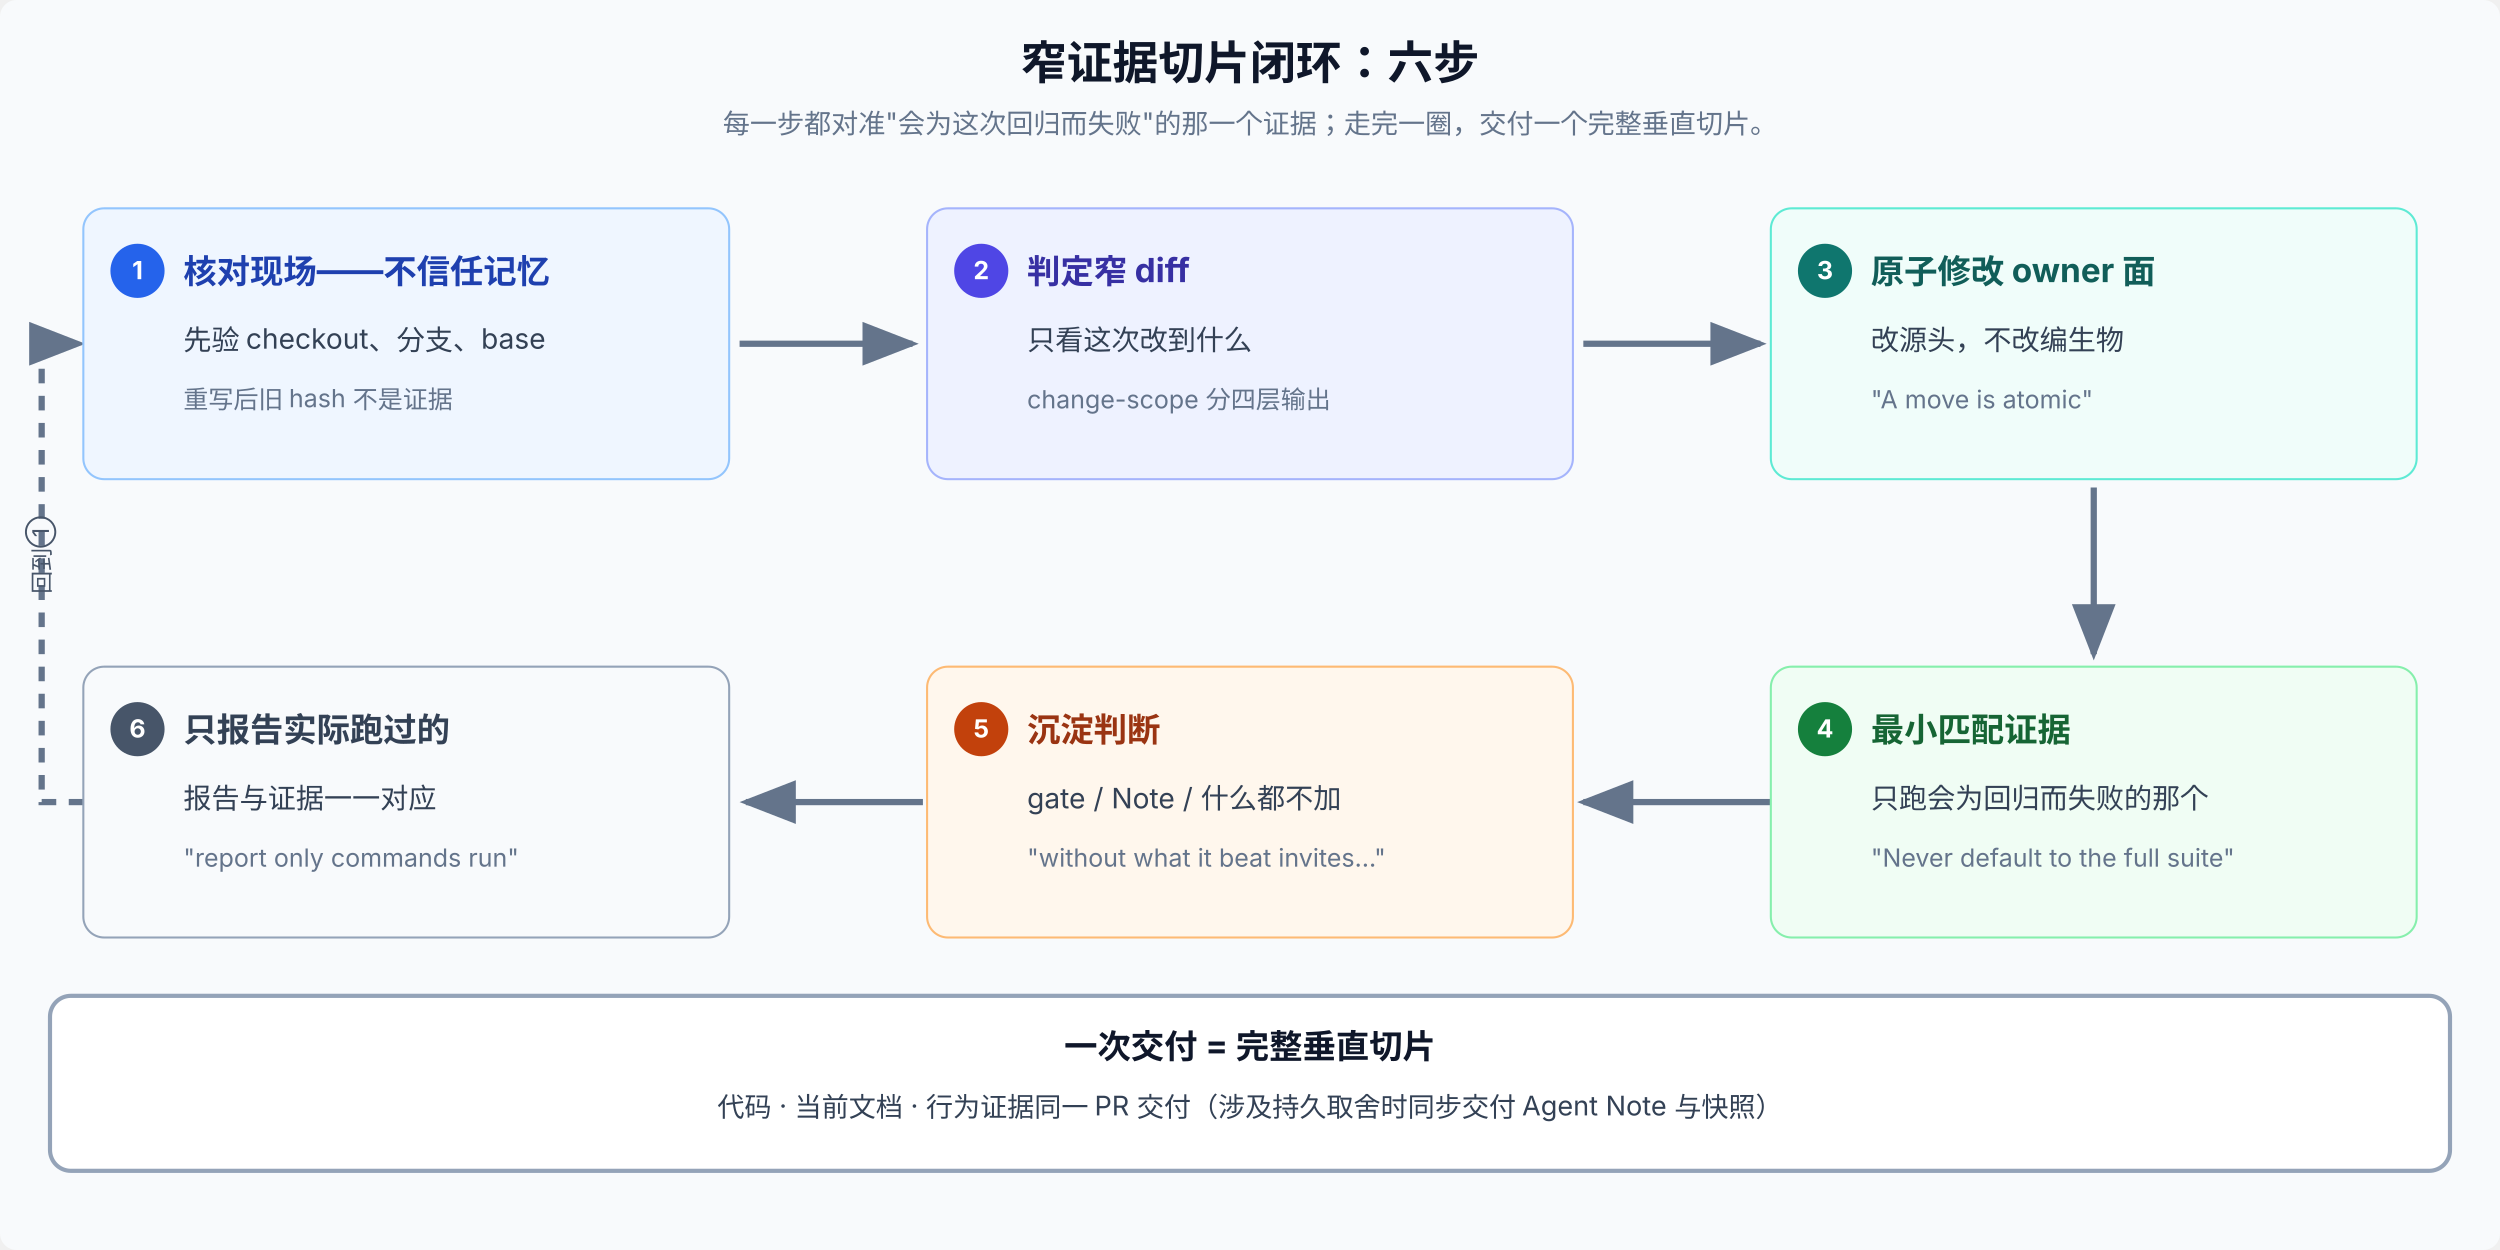
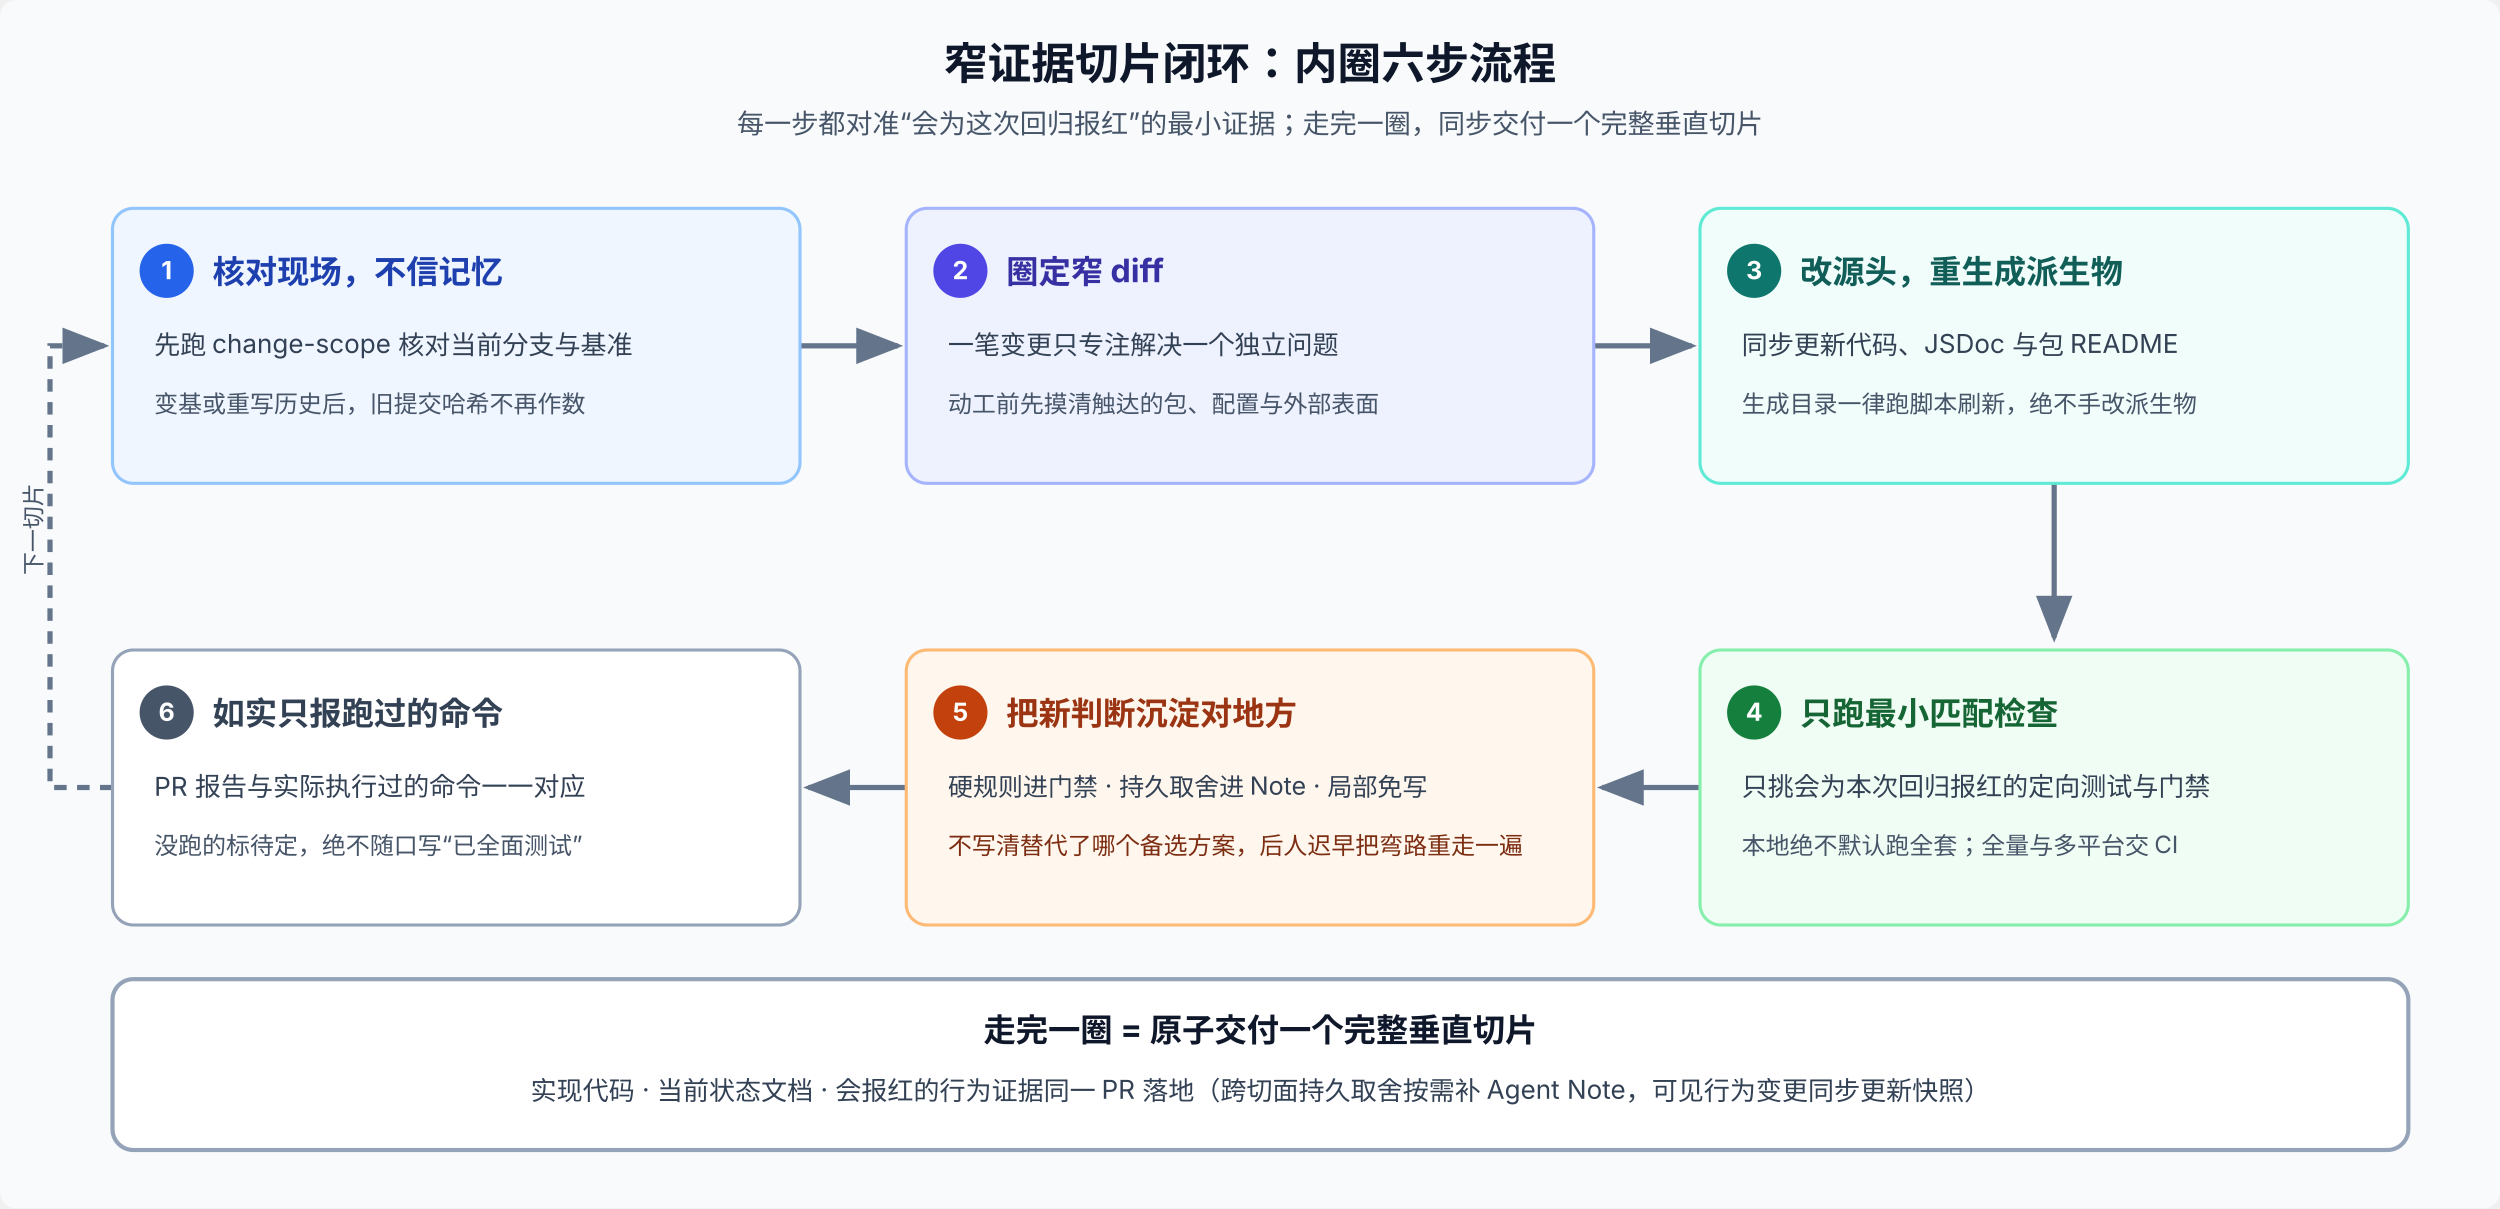
- <svg xmlns="http://www.w3.org/2000/svg" viewBox="0 0 1200 600" font-family="system-ui, -apple-system, 'PingFang SC', 'Noto Sans SC', sans-serif" font-size="12" letter-spacing="0">
+ <svg xmlns="http://www.w3.org/2000/svg" viewBox="0 0 1200 580" font-family="system-ui, -apple-system, 'PingFang SC', 'Noto Sans SC', sans-serif" font-size="12" role="img" aria-labelledby="title desc">
  <defs>
    <marker id="arrow" markerWidth="9" markerHeight="7" refX="8" refY="3.5" orient="auto">
      <path d="M0,0 L9,3.5 L0,7 Z" fill="#64748b" />
    </marker>
  </defs>
-   <rect width="1200" height="600" rx="8" fill="#f8fafc" />
-   <text x="600" y="38" text-anchor="middle" font-size="22" font-weight="700" fill="#0f172a">窄证据切片闭环：六步</text>
-   <text x="600" y="64" text-anchor="middle" font-size="13" fill="#64748b">每一步都对准"会为这次回归而失败"的那一个证据；走完一圈，交付一个完整垂直切片。</text>
-   <line x1="355" y1="165" x2="438" y2="165" stroke="#64748b" stroke-width="3" marker-end="url(#arrow)" />
-   <line x1="760" y1="165" x2="845" y2="165" stroke="#64748b" stroke-width="3" marker-end="url(#arrow)" />
-   <line x1="1005" y1="234" x2="1005" y2="314" stroke="#64748b" stroke-width="3" marker-end="url(#arrow)" />
-   <line x1="1003" y1="385" x2="760" y2="385" stroke="#64748b" stroke-width="3" marker-end="url(#arrow)" />
-   <line x1="443" y1="385" x2="358" y2="385" stroke="#64748b" stroke-width="3" marker-end="url(#arrow)" />
-   <path d="M40,385 L20,385 L20,165 L38,165" fill="none" stroke="#64748b" stroke-width="3" stroke-dasharray="7 6" marker-end="url(#arrow)" />
-   <text x="24" y="285" font-size="11" fill="#475569" transform="rotate(-90 24 285)">回到①</text>
-   <rect x="40" y="100" width="310" height="130" rx="10" fill="#eff6ff" stroke="#93c5fd" />
-   <circle cx="66" cy="130" r="13" fill="#2563eb" />
-   <text x="66" y="134" text-anchor="middle" font-size="12" font-weight="700" fill="#fff">1</text>
-   <text x="88" y="136" font-size="16" font-weight="700" fill="#1e40af">核对现场——不信任记忆</text>
-   <text x="88" y="168" font-size="13.5" fill="#334155">先验 checkout、分支、base</text>
-   <text x="88" y="196" font-size="12" fill="#64748b">重写后旧 hash 不是证据</text>
-   <rect x="445" y="100" width="310" height="130" rx="10" fill="#eef2ff" stroke="#a5b4fc" />
-   <circle cx="471" cy="130" r="13" fill="#4f46e5" />
-   <text x="471" y="134" text-anchor="middle" font-size="12" font-weight="700" fill="#fff">2</text>
-   <text x="493" y="136" font-size="16" font-weight="700" fill="#3730a3">判定窄 diff</text>
-   <text x="493" y="168" font-size="13.5" fill="#334155">只看这次改到什么</text>
-   <text x="493" y="196" font-size="12" fill="#64748b">change-scope 分四层输出</text>
-   <rect x="850" y="100" width="310" height="130" rx="10" fill="#f0fdfa" stroke="#5eead4" />
-   <circle cx="876" cy="130" r="13" fill="#0f766e" />
-   <text x="876" y="134" text-anchor="middle" font-size="12" font-weight="700" fill="#fff">3</text>
-   <text x="898" y="136" font-size="16" font-weight="700" fill="#115e59">原子修改 owner 面</text>
-   <text x="898" y="168" font-size="13.5" fill="#334155">改源头，不改编生物</text>
-   <text x="898" y="196" font-size="12" fill="#64748b">"A move is atomic"</text>
-   <rect x="850" y="320" width="310" height="130" rx="10" fill="#f0fdf4" stroke="#86efac" />
-   <circle cx="876" cy="350" r="13" fill="#15803d" />
-   <text x="876" y="354" text-anchor="middle" font-size="12" font-weight="700" fill="#fff">4</text>
-   <text x="898" y="356" font-size="16" font-weight="700" fill="#166534">最小匹配证据</text>
-   <text x="898" y="388" font-size="13.5" fill="#334155">只跑会为回归而失败的那个</text>
-   <text x="898" y="416" font-size="12" fill="#64748b">"Never default to the full suite"</text>
-   <rect x="445" y="320" width="310" height="130" rx="10" fill="#fff7ed" stroke="#fdba74" />
-   <circle cx="471" cy="350" r="13" fill="#c2410c" />
-   <text x="471" y="354" text-anchor="middle" font-size="12" font-weight="700" fill="#fff">5</text>
-   <text x="493" y="356" font-size="16" font-weight="700" fill="#9a3412">沉淀判断</text>
-   <text x="493" y="388" font-size="13.5" fill="#334155">gate / Note / 什么都不加</text>
-   <text x="493" y="416" font-size="12" fill="#64748b">"without what it beat invites…"</text>
-   <rect x="40" y="320" width="310" height="130" rx="10" fill="#f8fafc" stroke="#94a3b8" />
-   <circle cx="66" cy="350" r="13" fill="#475569" />
-   <text x="66" y="354" text-anchor="middle" font-size="12" font-weight="700" fill="#fff">6</text>
-   <text x="88" y="356" font-size="16" font-weight="700" fill="#334155">只报告实际跑过的</text>
-   <text x="88" y="388" font-size="13.5" fill="#334155">报告与证据一一对应</text>
-   <text x="88" y="416" font-size="12" fill="#64748b">"report only commands run"</text>
-   <rect x="24" y="478" width="1152" height="84" rx="10" fill="#ffffff" stroke="#94a3b8" stroke-width="2" />
-   <text x="600" y="508" text-anchor="middle" font-size="16" font-weight="700" fill="#0f172a">一次交付 = 完整垂直切片</text>
-   <text x="600" y="536" text-anchor="middle" font-size="13" fill="#334155">代码 · 当前文档 · 行为证据同一 PR 交付（涉及持久取舍时同步交付 Agent Note 与快照）</text>
+   <rect width="1200" height="580" rx="8" fill="#f8fafc" />
+   <text x="600" y="38" text-anchor="middle" font-size="21" font-weight="700" fill="#0f172a">窄证据切片闭环：内圈六步流程</text>
+   <text x="600" y="64" text-anchor="middle" font-size="13" fill="#475569">每一步都对准“会为这次回归报红”的最小证据；走完一圈，同步交付一个完整垂直切片</text>
+   <line x1="384" y1="166" x2="431" y2="166" stroke="#64748b" stroke-width="2.5" marker-end="url(#arrow)" />
+   <line x1="765" y1="166" x2="812" y2="166" stroke="#64748b" stroke-width="2.5" marker-end="url(#arrow)" />
+   <line x1="986" y1="232" x2="986" y2="306" stroke="#64748b" stroke-width="2.5" marker-end="url(#arrow)" />
+   <line x1="816" y1="378" x2="769" y2="378" stroke="#64748b" stroke-width="2.5" marker-end="url(#arrow)" />
+   <line x1="435" y1="378" x2="388" y2="378" stroke="#64748b" stroke-width="2.5" marker-end="url(#arrow)" />
+   <path d="M54,378 L24,378 L24,166 L50,166" fill="none" stroke="#64748b" stroke-width="2.5" stroke-dasharray="6 5" marker-end="url(#arrow)" />
+   <text x="20" y="276" font-size="11" fill="#475569" transform="rotate(-90 20 276)">下一切片</text>
+   <rect x="54" y="100" width="330" height="132" rx="10" fill="#eff6ff" stroke="#93c5fd" stroke-width="1.5" />
+   <circle cx="80" cy="130" r="13" fill="#2563eb" />
+   <text x="80" y="134" text-anchor="middle" font-size="12" font-weight="700" fill="#ffffff">1</text>
+   <text x="102" y="136" font-size="15.5" font-weight="700" fill="#1e40af">核对现场，不信记忆</text>
+   <text x="74" y="170" font-size="12.5" fill="#334155">先跑 change-scope 核对当前分支与基准</text>
+   <text x="74" y="198" font-size="11.5" fill="#475569">变基或重写历史后，旧提交哈希不再作数</text>
+   <rect x="435" y="100" width="330" height="132" rx="10" fill="#eef2ff" stroke="#a5b4fc" stroke-width="1.5" />
+   <circle cx="461" cy="130" r="13" fill="#4f46e5" />
+   <text x="461" y="134" text-anchor="middle" font-size="12" font-weight="700" fill="#ffffff">2</text>
+   <text x="483" y="136" font-size="15.5" font-weight="700" fill="#3730a3">圈定窄 diff</text>
+   <text x="455" y="170" font-size="12.5" fill="#334155">一笔变更只专注解决一个独立问题</text>
+   <text x="455" y="198" font-size="11.5" fill="#475569">动工前先摸清触达的包、配置与外部表面</text>
+   <rect x="816" y="100" width="340" height="132" rx="10" fill="#f0fdfa" stroke="#5eead4" stroke-width="1.5" />
+   <circle cx="842" cy="130" r="13" fill="#0f766e" />
+   <text x="842" y="134" text-anchor="middle" font-size="12" font-weight="700" fill="#ffffff">3</text>
+   <text x="864" y="136" font-size="15.5" font-weight="700" fill="#115e59">改源头，重生成派生物</text>
+   <text x="836" y="170" font-size="12.5" fill="#334155">同步更新代码、JSDoc 与包 README</text>
+   <text x="836" y="198" font-size="11.5" fill="#475569">生成目录一律跑脚本刷新，绝不手改派生物</text>
+   <rect x="816" y="312" width="340" height="132" rx="10" fill="#f0fdf4" stroke="#86efac" stroke-width="1.5" />
+   <circle cx="842" cy="342" r="13" fill="#15803d" />
+   <text x="842" y="346" text-anchor="middle" font-size="12" font-weight="700" fill="#ffffff">4</text>
+   <text x="864" y="348" font-size="15.5" font-weight="700" fill="#166534">只跑最小匹配检查</text>
+   <text x="836" y="382" font-size="12.5" fill="#334155">只挑会为本次回归报红的定向测试与门禁</text>
+   <text x="836" y="410" font-size="11.5" fill="#475569">本地绝不默认跑全套；全量与多平台交 CI</text>
+   <rect x="435" y="312" width="330" height="132" rx="10" fill="#fff7ed" stroke="#fdba74" stroke-width="1.5" />
+   <circle cx="461" cy="342" r="13" fill="#c2410c" />
+   <text x="461" y="346" text-anchor="middle" font-size="12" font-weight="700" fill="#ffffff">5</text>
+   <text x="483" y="348" font-size="15.5" font-weight="700" fill="#9a3412">把新判断沉淀对地方</text>
+   <text x="455" y="382" font-size="12" fill="#334155">硬规则进门禁 · 持久取舍进 Note · 局部免写</text>
+   <text x="455" y="410" font-size="11.5" fill="#7c2d12">不写清替代了哪个备选方案，后人迟早把弯路重走一遍</text>
+   <rect x="54" y="312" width="330" height="132" rx="10" fill="#ffffff" stroke="#94a3b8" stroke-width="1.5" />
+   <circle cx="80" cy="342" r="13" fill="#475569" />
+   <text x="80" y="346" text-anchor="middle" font-size="12" font-weight="700" fill="#ffffff">6</text>
+   <text x="102" y="348" font-size="15.5" font-weight="700" fill="#334155">如实只报跑过的命令</text>
+   <text x="74" y="382" font-size="12.5" fill="#334155">PR 报告与实际执行过的命令一一对应</text>
+   <text x="74" y="410" font-size="11.5" fill="#475569">没跑的标待定，绝不随口写“已全面测试”</text>
+   <rect x="54" y="470" width="1102" height="82" rx="10" fill="#ffffff" stroke="#94a3b8" stroke-width="2" />
+   <text x="605" y="500" text-anchor="middle" font-size="15.5" font-weight="700" fill="#0f172a">走完一圈 = 原子交付一个完整垂直切片</text>
+   <text x="605" y="528" text-anchor="middle" font-size="12.5" fill="#334155">实现代码 · 当前状态文档 · 会报红的行为证据同一 PR 落地（跨切面持久取舍按需补 Agent Note，可见行为变更同步更新快照）</text>
</svg>
